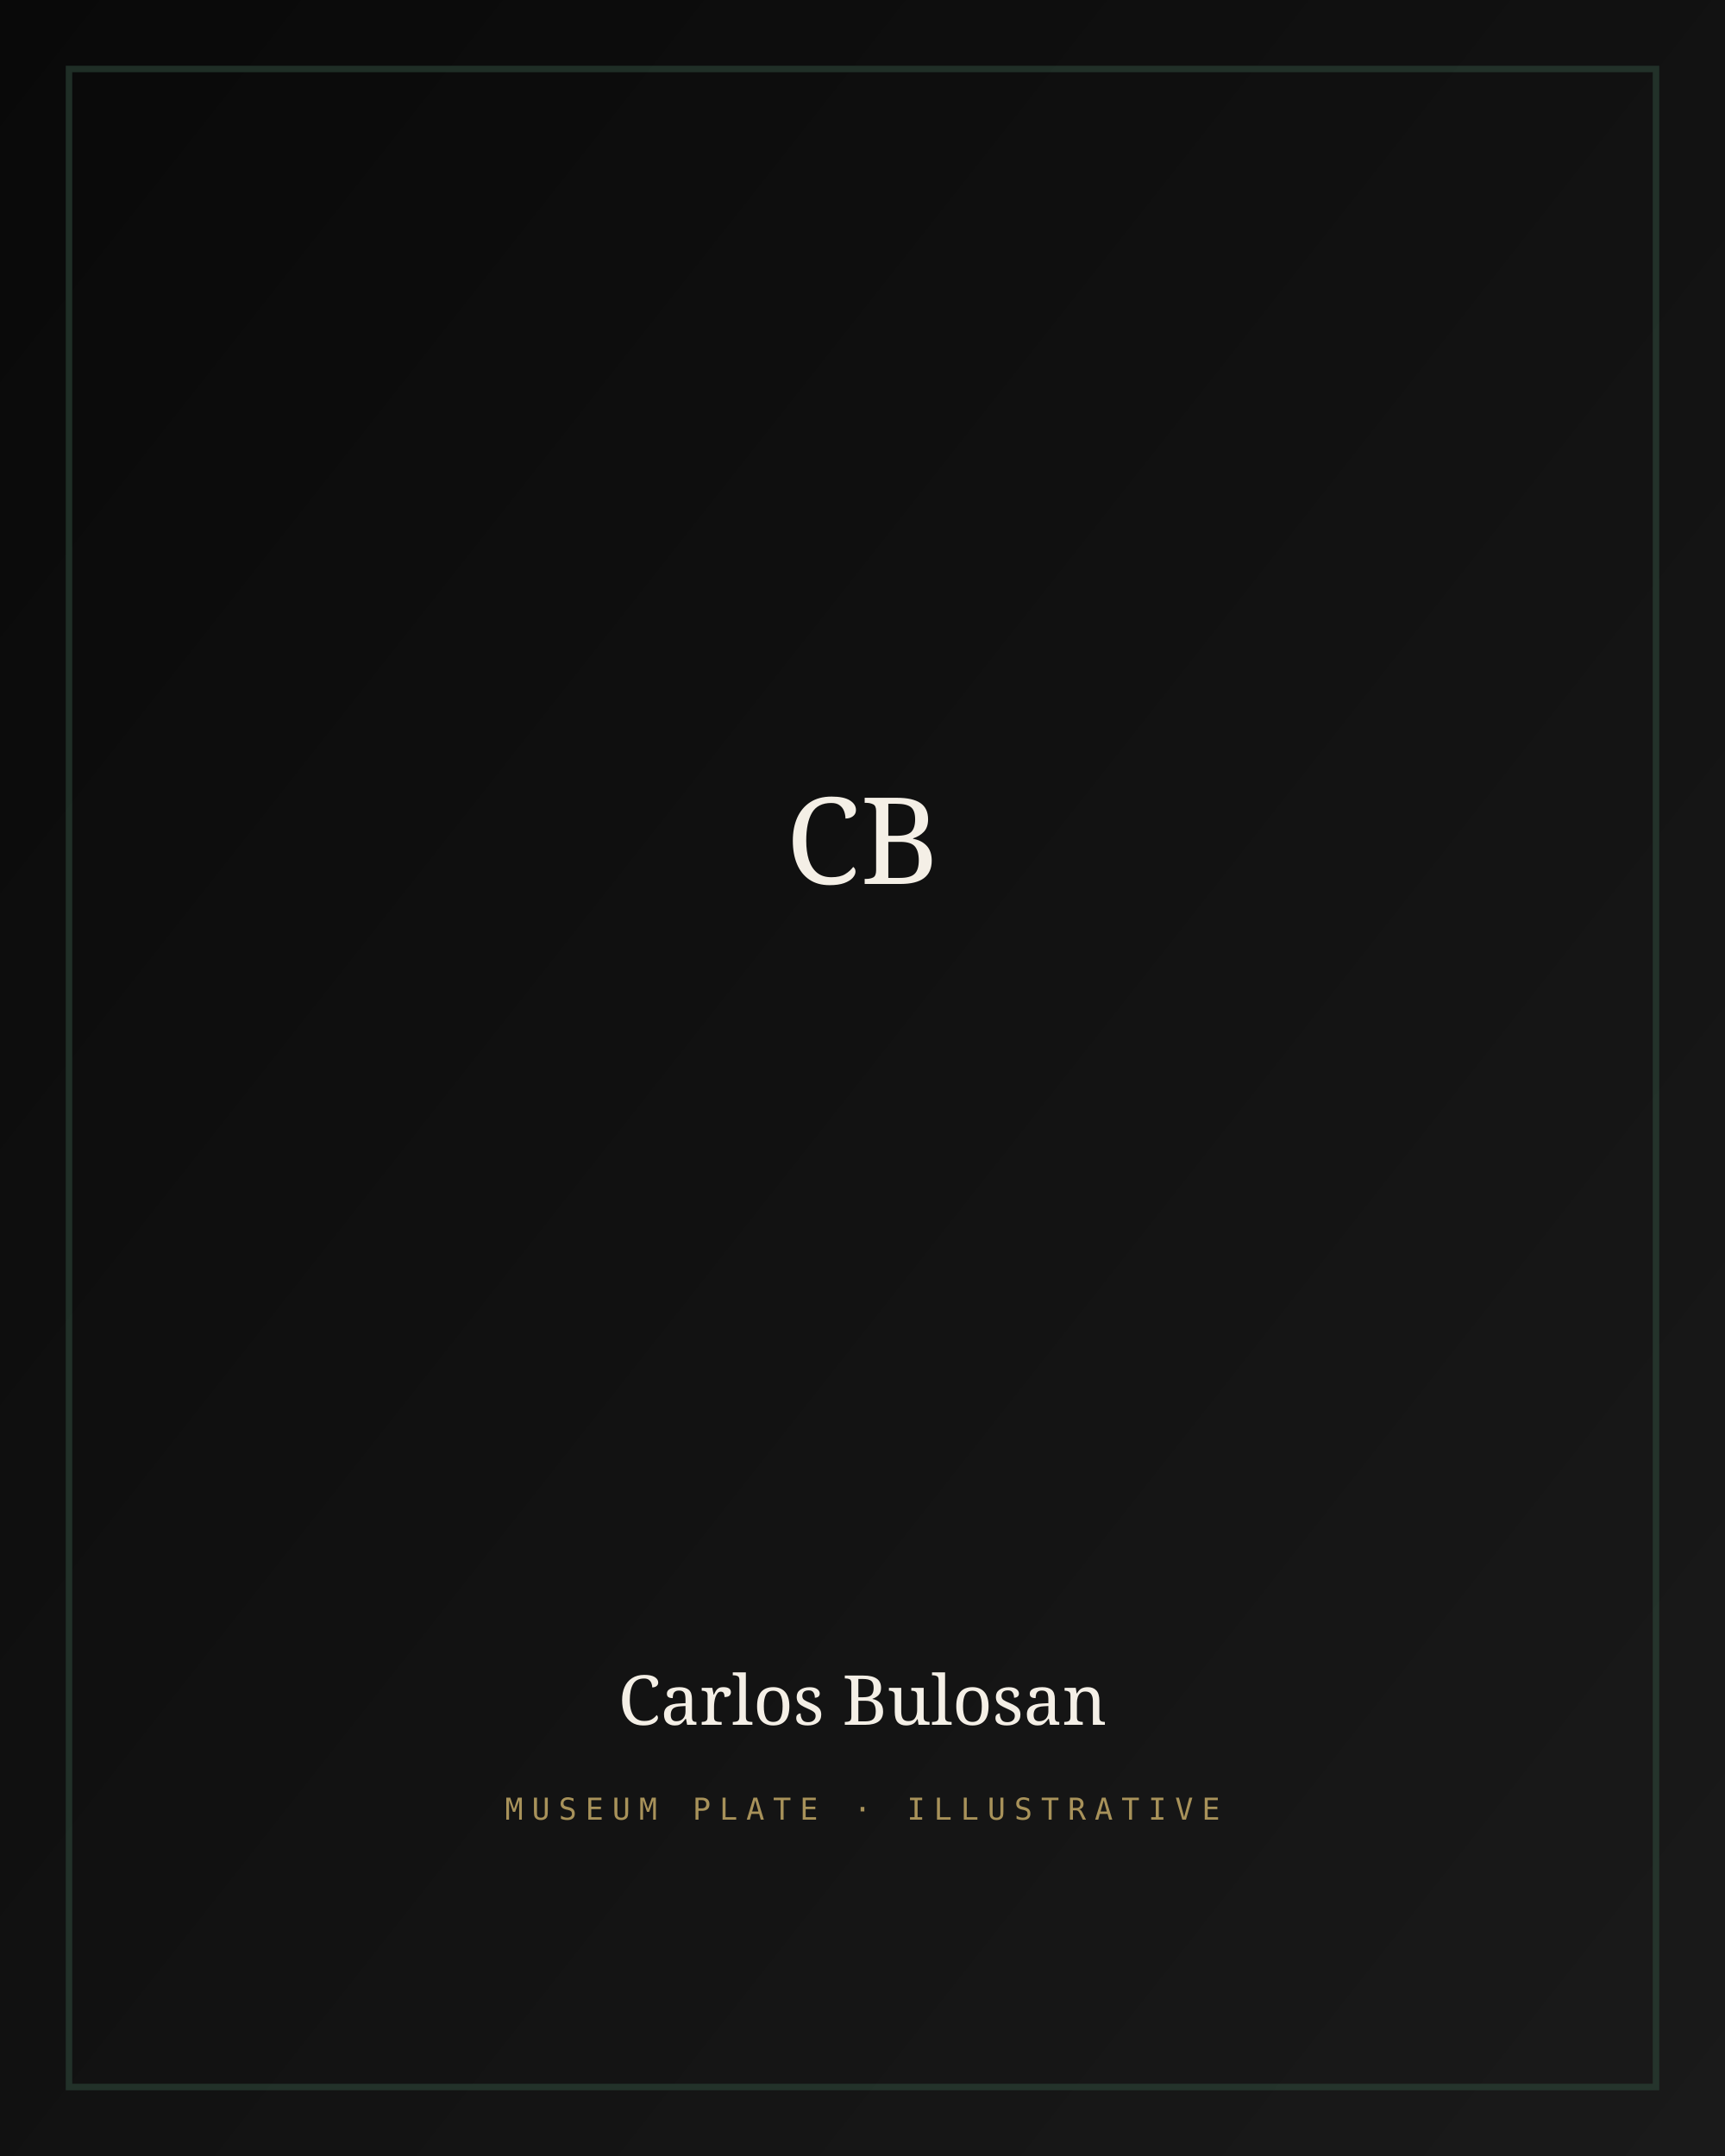
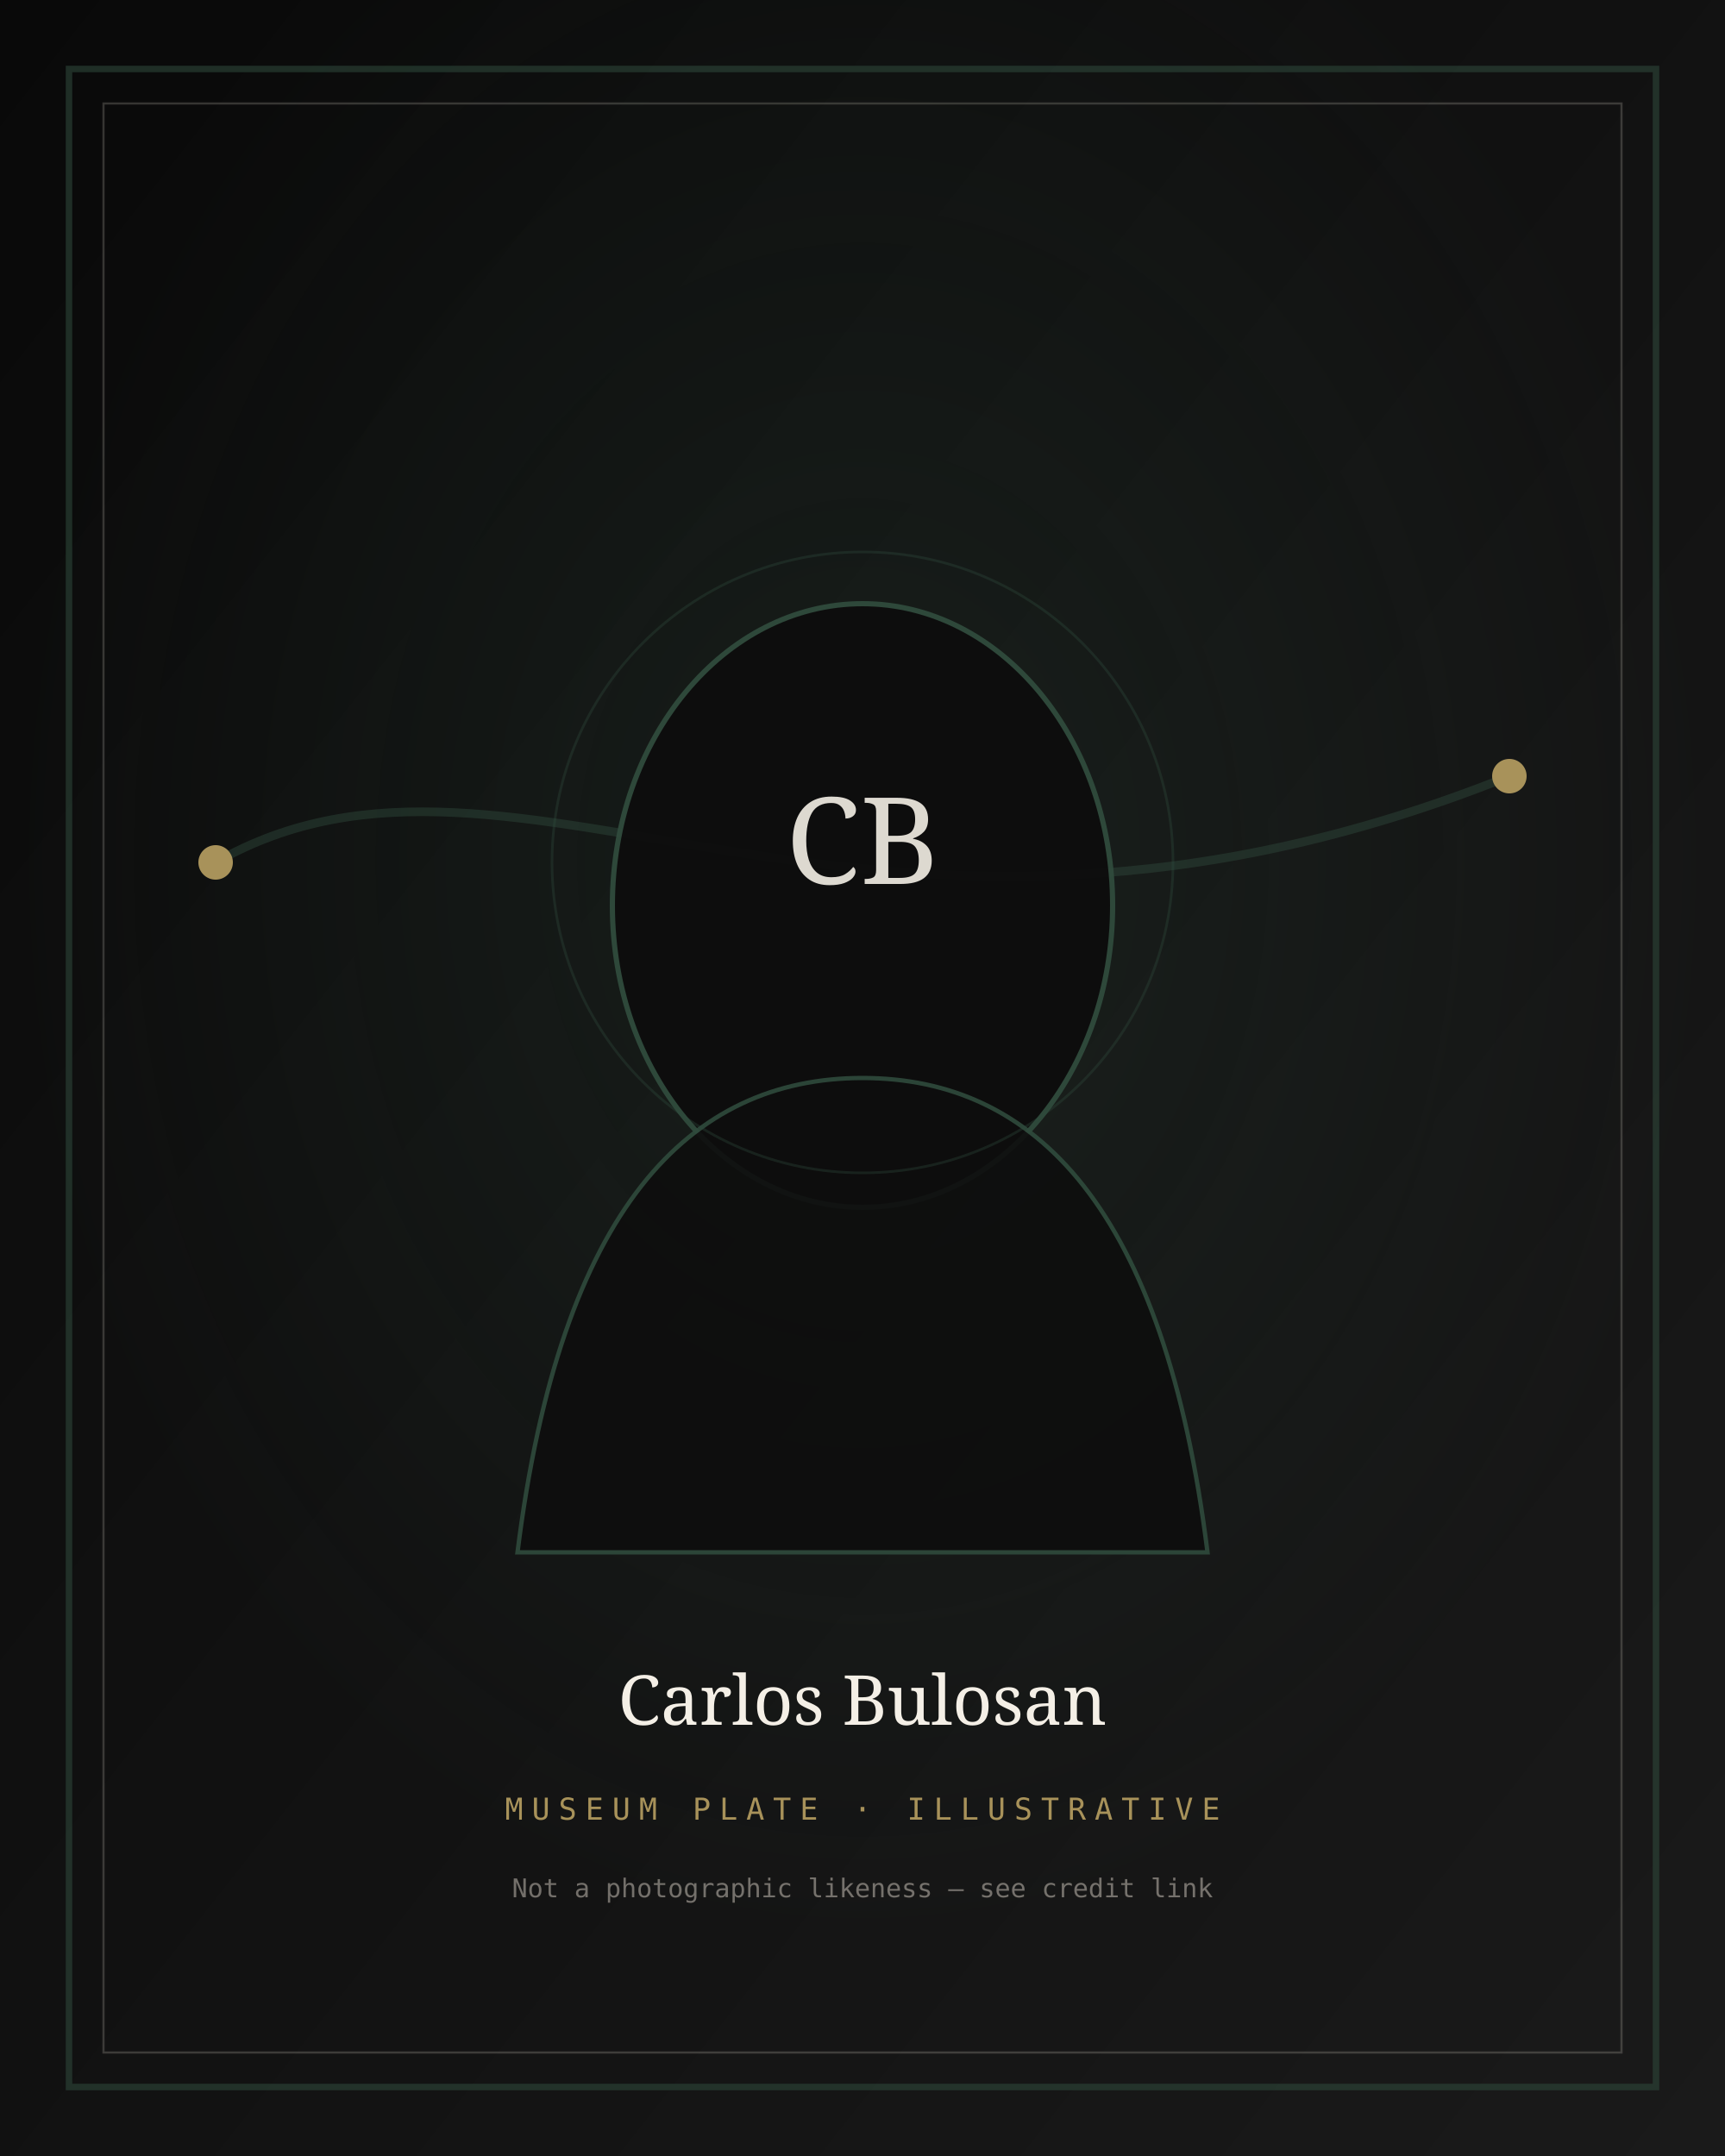
<svg xmlns="http://www.w3.org/2000/svg" width="800" height="1000" viewBox="0 0 400 500" role="img" aria-label="Museum plate portrait for Carlos Bulosan">
  <defs>
    <linearGradient id="bg" x1="0" y1="0" x2="1" y2="1">
      <stop offset="0%" stop-color="#090909" />
      <stop offset="100%" stop-color="#1A1A1A" />
    </linearGradient>
+     <radialGradient id="glow" cx="50%" cy="40%" r="50%">
+       <stop offset="0%" stop-color="#2F4A3C" stop-opacity="0.25" />
+       <stop offset="100%" stop-color="#2F4A3C" stop-opacity="0" />
+     </radialGradient>
  </defs>
  <rect width="400" height="500" fill="url(#bg)" />
  <rect x="16" y="16" width="368" height="468" fill="none" stroke="#2F4A3C" stroke-width="1.5" opacity="0.55" />
-   <text x="200" y="205" text-anchor="middle" font-family="Georgia, serif" font-size="28" fill="#F4EFE6">CB</text>
+   <rect x="24" y="24" width="352" height="452" fill="none" stroke="#E8E0D4" stroke-width="0.5" opacity="0.2" />
+   <rect width="400" height="500" fill="url(#glow)" />
+   <path d="M50,200 C120,160 200,240 350,180" fill="none" stroke="#2F4A3C" stroke-width="2" opacity="0.45" />
+   <circle cx="50" cy="200" r="4" fill="#A8925A" />
+   <circle cx="350" cy="180" r="4" fill="#A8925A" />
+   <ellipse cx="200" cy="210" rx="58" ry="70" fill="#0d0d0d" stroke="#2F4A3C" stroke-width="1.2" opacity="0.95" />
+   <path d="M120,360 C130,280 160,250 200,250 C240,250 270,280 280,360 Z" fill="#0d0d0d" stroke="#2F4A3C" stroke-width="1" opacity="0.9" />
+   <circle cx="200" cy="200" r="72" fill="none" stroke="#2F4A3C" stroke-width="0.6" opacity="0.35" />
+   <text x="200" y="205" text-anchor="middle" font-family="Georgia, serif" font-size="28" fill="#F4EFE6" opacity="0.9">CB</text>
  <text x="200" y="400" text-anchor="middle" font-family="Georgia, serif" font-size="16" fill="#F4EFE6">Carlos Bulosan</text>
  <text x="200" y="422" text-anchor="middle" font-family="monospace" font-size="7" fill="#A8925A" letter-spacing="2">MUSEUM PLATE · ILLUSTRATIVE</text>
+   <text x="200" y="440" text-anchor="middle" font-family="monospace" font-size="6" fill="#E8E0D4" opacity="0.45">Not a photographic likeness — see credit link</text>
</svg>
